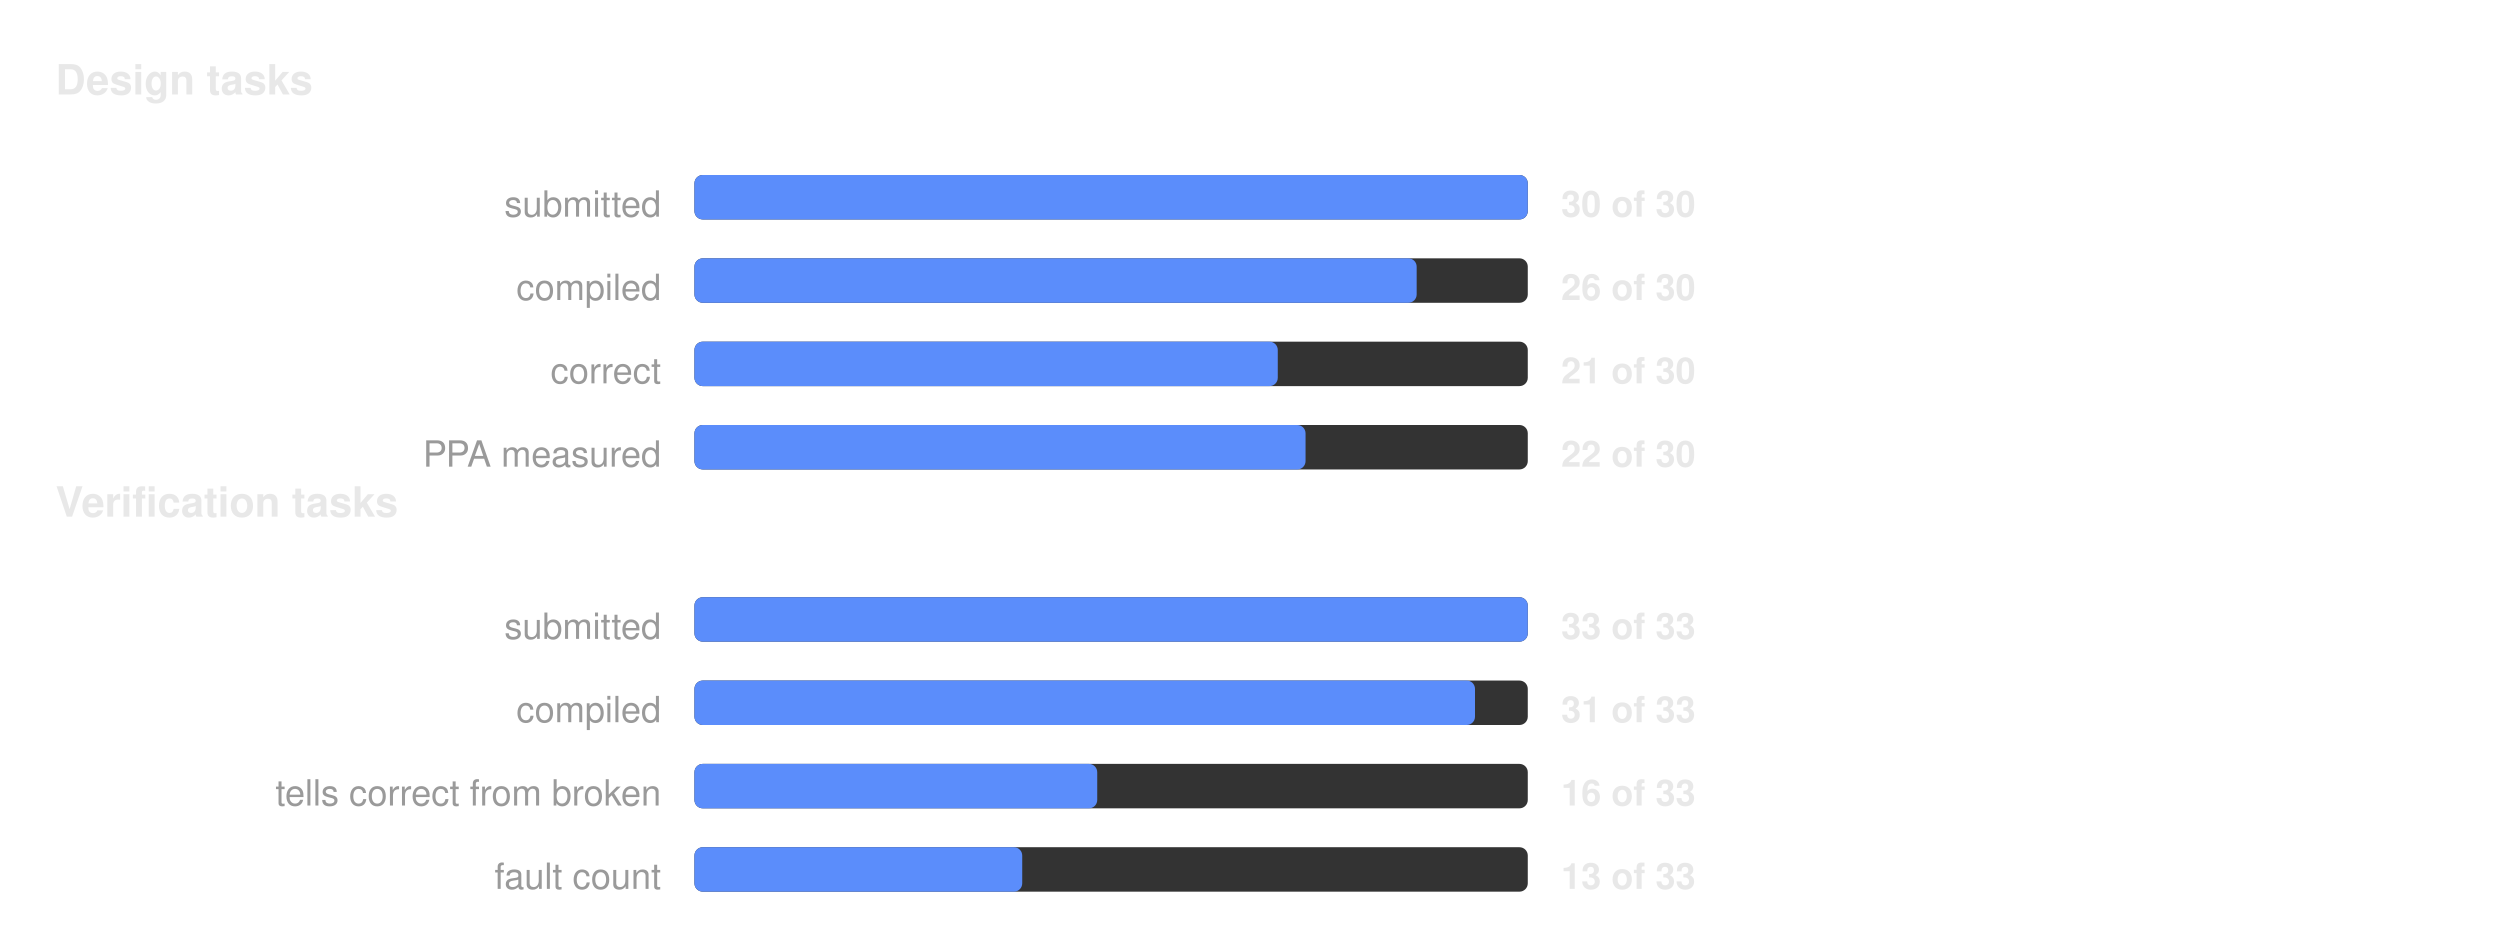
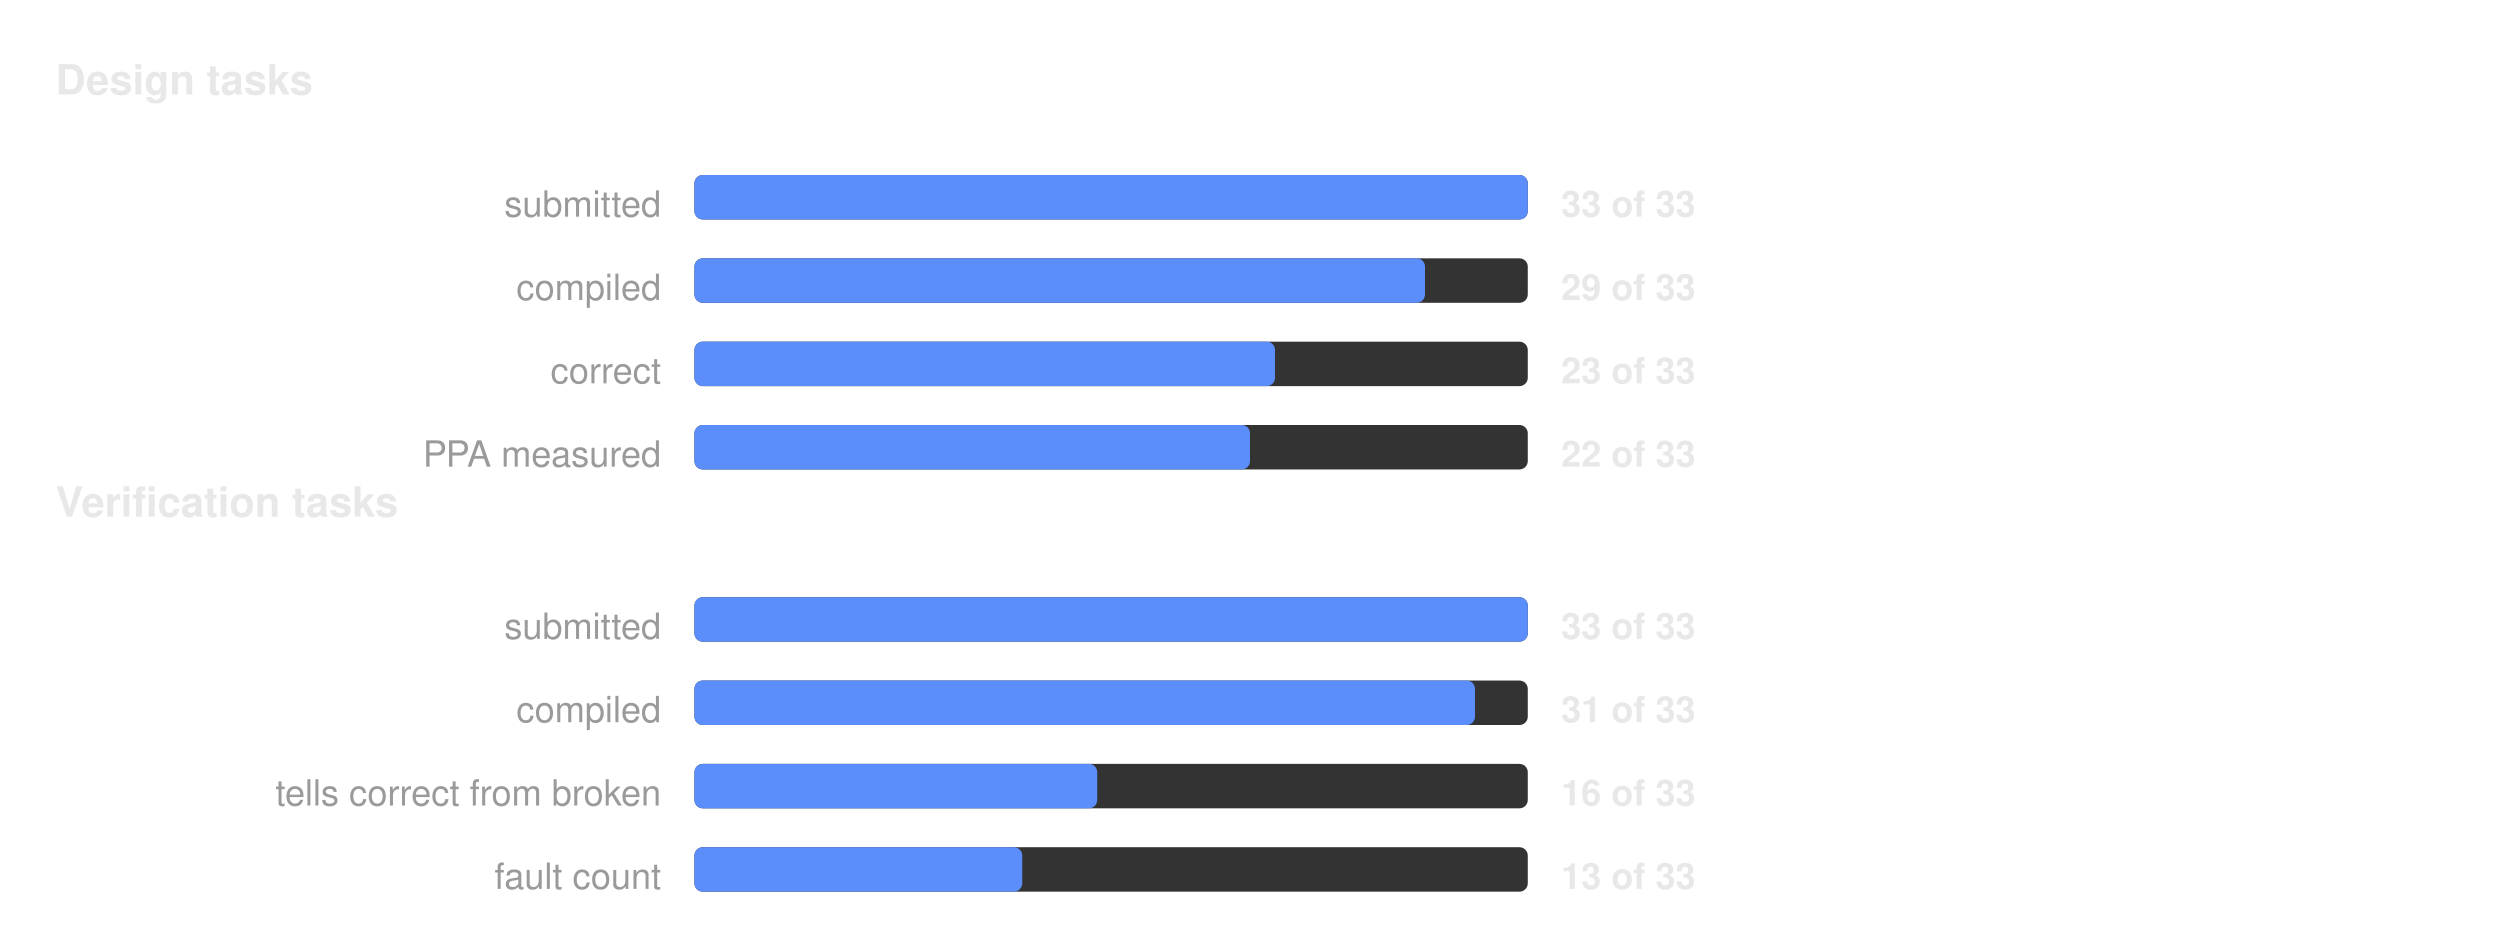
<svg xmlns="http://www.w3.org/2000/svg" viewBox="0 0 900 340" font-family="-apple-system,BlinkMacSystemFont,Segoe UI,Helvetica,Arial,sans-serif">
  <rect width="900" height="340" fill="none" />
  <text x="20" y="34" fill="#e8e8e8" font-size="15" font-weight="600">Design tasks</text>
  <text x="238" y="78" fill="#9a9a9a" font-size="13" text-anchor="end">submitted</text>
  <rect x="250" y="63" width="300" height="16" rx="3" fill="#333" />
  <rect x="250" y="63" width="300" height="16" rx="3" fill="#5b8dfb" />
-   <text x="562" y="78" fill="#e8e8e8" font-size="13" font-weight="600">30 of 30</text>
+   <text x="562" y="78" fill="#e8e8e8" font-size="13" font-weight="600">33 of 33</text>
  <text x="238" y="108" fill="#9a9a9a" font-size="13" text-anchor="end">compiled</text>
  <rect x="250" y="93" width="300" height="16" rx="3" fill="#333" />
-   <rect x="250" y="93" width="260" height="16" rx="3" fill="#5b8dfb" />
-   <text x="562" y="108" fill="#e8e8e8" font-size="13" font-weight="600">26 of 30</text>
+   <rect x="250" y="93" width="263" height="16" rx="3" fill="#5b8dfb" />
+   <text x="562" y="108" fill="#e8e8e8" font-size="13" font-weight="600">29 of 33</text>
  <text x="238" y="138" fill="#9a9a9a" font-size="13" text-anchor="end">correct</text>
  <rect x="250" y="123" width="300" height="16" rx="3" fill="#333" />
-   <rect x="250" y="123" width="210" height="16" rx="3" fill="#5b8dfb" />
-   <text x="562" y="138" fill="#e8e8e8" font-size="13" font-weight="600">21 of 30</text>
+   <rect x="250" y="123" width="209" height="16" rx="3" fill="#5b8dfb" />
+   <text x="562" y="138" fill="#e8e8e8" font-size="13" font-weight="600">23 of 33</text>
  <text x="238" y="168" fill="#9a9a9a" font-size="13" text-anchor="end">PPA measured</text>
  <rect x="250" y="153" width="300" height="16" rx="3" fill="#333" />
-   <rect x="250" y="153" width="220" height="16" rx="3" fill="#5b8dfb" />
-   <text x="562" y="168" fill="#e8e8e8" font-size="13" font-weight="600">22 of 30</text>
+   <rect x="250" y="153" width="200" height="16" rx="3" fill="#5b8dfb" />
+   <text x="562" y="168" fill="#e8e8e8" font-size="13" font-weight="600">22 of 33</text>
  <text x="20" y="186" fill="#e8e8e8" font-size="15" font-weight="600">Verification tasks</text>
  <text x="238" y="230" fill="#9a9a9a" font-size="13" text-anchor="end">submitted</text>
  <rect x="250" y="215" width="300" height="16" rx="3" fill="#333" />
  <rect x="250" y="215" width="300" height="16" rx="3" fill="#5b8dfb" />
  <text x="562" y="230" fill="#e8e8e8" font-size="13" font-weight="600">33 of 33</text>
  <text x="238" y="260" fill="#9a9a9a" font-size="13" text-anchor="end">compiled</text>
  <rect x="250" y="245" width="300" height="16" rx="3" fill="#333" />
  <rect x="250" y="245" width="281" height="16" rx="3" fill="#5b8dfb" />
  <text x="562" y="260" fill="#e8e8e8" font-size="13" font-weight="600">31 of 33</text>
  <text x="238" y="290" fill="#9a9a9a" font-size="13" text-anchor="end">tells correct from broken</text>
  <rect x="250" y="275" width="300" height="16" rx="3" fill="#333" />
  <rect x="250" y="275" width="145" height="16" rx="3" fill="#5b8dfb" />
  <text x="562" y="290" fill="#e8e8e8" font-size="13" font-weight="600">16 of 33</text>
  <text x="238" y="320" fill="#9a9a9a" font-size="13" text-anchor="end">fault count</text>
  <rect x="250" y="305" width="300" height="16" rx="3" fill="#333" />
  <rect x="250" y="305" width="118" height="16" rx="3" fill="#5b8dfb" />
  <text x="562" y="320" fill="#e8e8e8" font-size="13" font-weight="600">13 of 33</text>
</svg>
